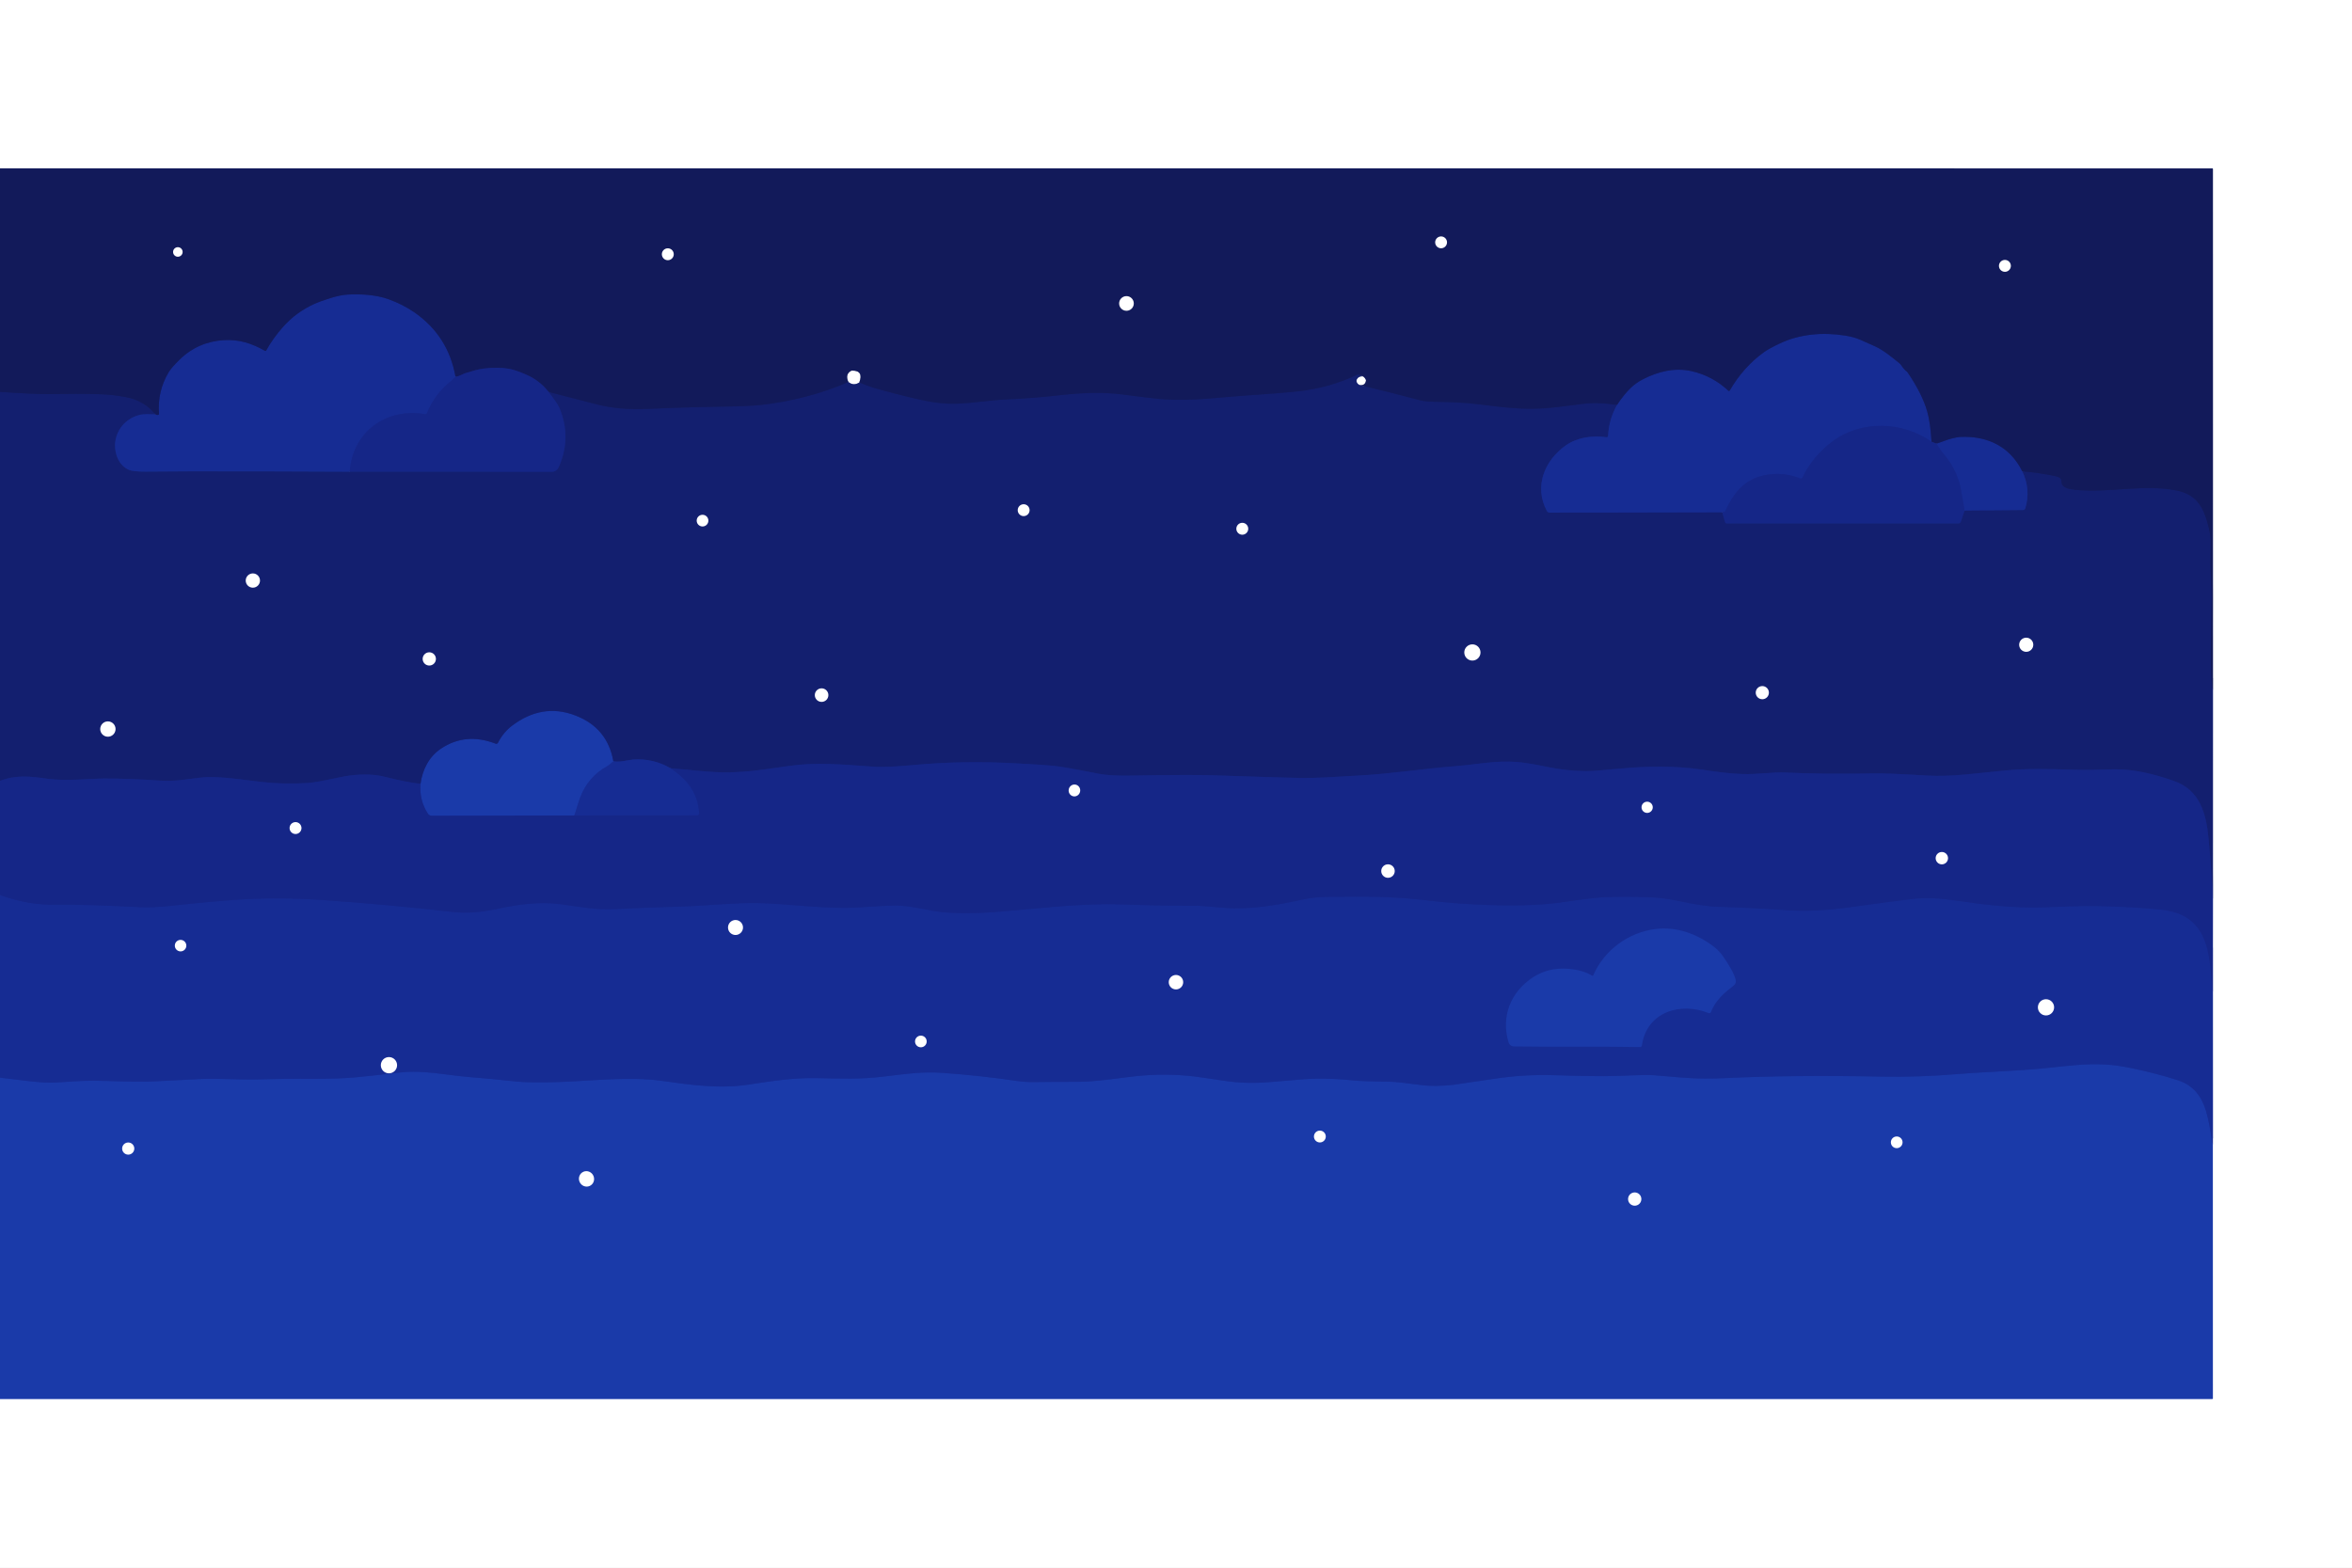
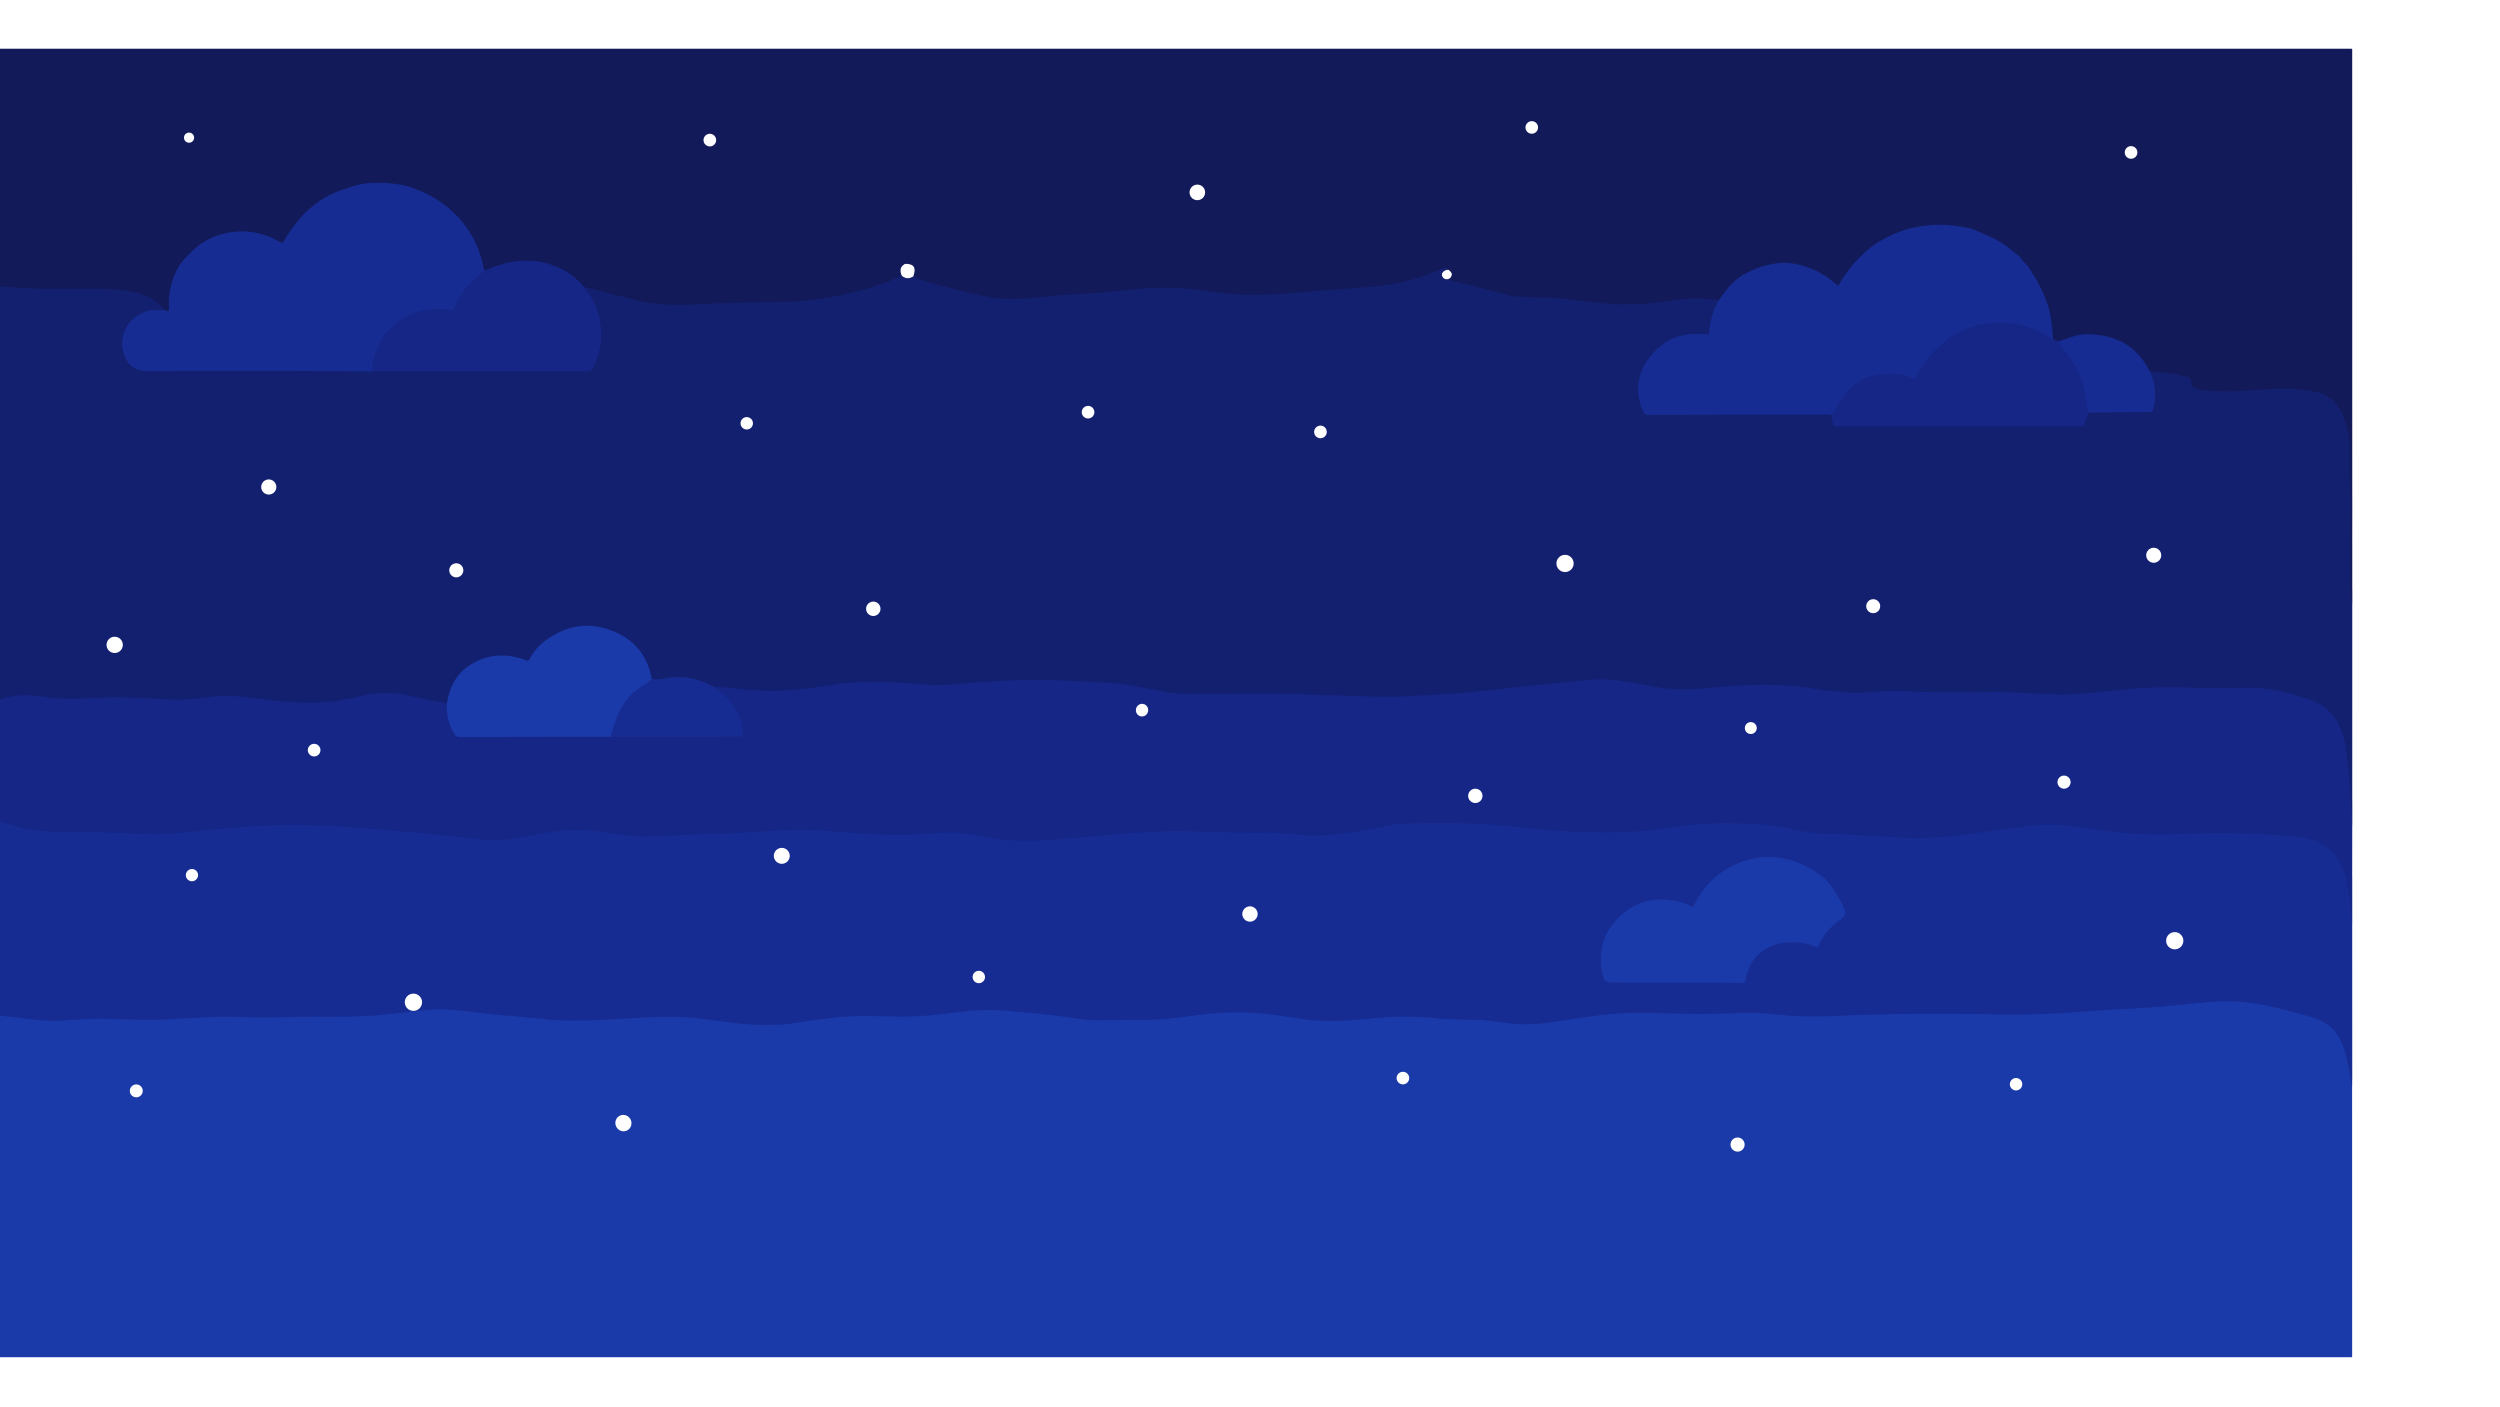
- <svg xmlns="http://www.w3.org/2000/svg" version="1.1" viewBox="0.00 0.00 1536.00 1024.00" preserveAspectRatio="xMidYMid slice">
+ <svg xmlns="http://www.w3.org/2000/svg" version="1.1" viewBox="0 80 1536 864">
  <g stroke-width="2.00" fill="none" stroke-linecap="butt">
    <path stroke="#8d9dd4" vector-effect="non-scaling-stroke" d="   M 0.00 913.94   L 1444.69 913.95   A 0.53 0.53 0.0 0 0 1445.22 913.42   L 1445.18 742.96" />
    <path stroke="#8b96c9" vector-effect="non-scaling-stroke" d="   M 1445.18 742.96   L 1445.15 618.95" />
    <path stroke="#8a93c3" vector-effect="non-scaling-stroke" d="   M 1445.15 618.95   L 1445.18 586.97" />
    <path stroke="#898fb7" vector-effect="non-scaling-stroke" d="   M 1445.18 586.97   L 1445.19 442.96" />
    <path stroke="#898dad" vector-effect="non-scaling-stroke" d="   M 1445.19 442.96   L 1445.16 110.36   A 0.36 0.36 0.0 0 0 1444.80 110.00   L 0.00 109.99" />
    <path stroke="#131d65" vector-effect="non-scaling-stroke" d="   M 1445.19 442.96   L 1445.16 449.43   A 0.25 0.22 87.5 0 1 1444.96 449.68   L 1444.95 449.68   A 0.22 0.22 0.0 0 1 1444.71 449.48   C 1443.16 433.21 1443.93 418.01 1444.38 390.93   C 1444.50 383.73 1443.39 373.69 1443.55 365.59   Q 1443.56 365.58 1443.68 355.35   Q 1443.74 349.93 1442.63 345.38   C 1439.50 332.57 1435.51 323.07 1421.12 320.33   C 1399.29 316.16 1378.16 322.13 1355.33 319.95   C 1352.19 319.65 1346.04 318.88 1346.25 314.42   C 1346.37 312.02 1343.77 311.31 1341.87 310.92   Q 1331.46 308.79 1320.69 307.89" />
    <path stroke="#142377" vector-effect="non-scaling-stroke" d="   M 1320.69 307.89   C 1312.67 291.75 1298.11 284.57 1280.07 285.40   Q 1278.48 285.47 1274.85 286.36   C 1271.42 287.19 1268.16 288.67 1264.72 289.80" />
    <path stroke="#142071" vector-effect="non-scaling-stroke" d="   M 1264.72 289.80   L 1261.40 288.57" />
    <path stroke="#142377" vector-effect="non-scaling-stroke" d="   M 1261.40 288.57   Q 1260.70 276.08 1258.57 268.69   Q 1255.22 257.06 1245.71 243.15   A 1.98 1.98 0.0 0 0 1245.16 242.60   Q 1243.66 241.58 1241.45 238.37   A 5.40 4.95 4.6 0 0 1240.41 237.25   C 1235.11 233.00 1230.12 228.72 1224.03 226.00   Q 1215.77 222.31 1214.69 221.84   Q 1210.72 220.10 1204.88 219.18   C 1190.32 216.88 1175.18 218.18 1162.11 224.44   Q 1155.04 227.82 1152.01 230.01   Q 1138.47 239.79 1129.64 255.06   A 0.59 0.59 0.0 0 1 1128.72 255.20   Q 1118.43 245.58 1104.83 242.46   C 1093.62 239.89 1082.54 242.73 1072.66 247.89   Q 1068.14 250.25 1064.80 253.53   Q 1060.24 258.01 1056.03 264.49" />
    <path stroke="#131d65" vector-effect="non-scaling-stroke" d="   M 1056.03 264.49   Q 1043.07 262.56 1033.60 263.81   Q 1015.36 266.23 1009.04 266.67   C 993.83 267.72 982.66 266.14 965.86 264.10   Q 953.90 262.64 939.43 262.49   Q 931.02 262.41 927.73 261.52   Q 907.81 256.19 887.74 251.45" />
    <path stroke="#898dad" vector-effect="non-scaling-stroke" d="   M 887.74 251.45   Q 891.35 252.12 892.03 248.85   A 1.56 1.53 38.9 0 0 891.92 247.90   Q 891.39 246.73 890.24 245.88" />
    <path stroke="#131d65" vector-effect="non-scaling-stroke" d="   M 890.24 245.88   L 887.47 244.65   A 1.13 1.09 -44.6 0 0 886.54 244.66   Q 868.01 253.45 847.48 255.65   C 832.73 257.23 815.57 258.03 798.99 259.53   C 784.31 260.86 771.13 261.82 757.72 260.64   Q 751.48 260.09 733.83 257.77   C 720.16 255.97 707.02 256.44 689.92 258.39   Q 674.94 260.10 656.96 260.92   C 646.91 261.37 634.07 263.40 624.98 263.68   Q 613.98 264.03 601.77 261.27   Q 585.05 257.50 570.23 253.21   Q 568.19 252.62 561.17 249.83" />
    <path stroke="#898dad" vector-effect="non-scaling-stroke" d="   M 561.17 249.83   Q 564.14 242.05 556.54 242.07   A 1.81 1.79 -60.3 0 0 555.61 242.33   Q 551.85 244.62 554.02 249.47" />
    <path stroke="#131d65" vector-effect="non-scaling-stroke" d="   M 554.02 249.47   C 536.86 257.23 515.40 262.52 496.73 264.53   Q 489.00 265.36 472.08 265.61   Q 447.33 265.99 423.24 267.09   Q 404.26 267.96 389.34 264.02   Q 373.83 259.93 358.25 256.00" />
    <path stroke="#142071" vector-effect="non-scaling-stroke" d="   M 358.25 256.00   Q 352.54 248.67 343.92 244.84   Q 336.76 241.67 332.40 240.90   Q 325.20 239.62 315.96 240.74   C 311.77 241.24 308.29 242.49 303.47 243.90   Q 302.88 244.07 300.55 245.22   Q 298.94 246.01 297.47 246.08" />
    <path stroke="#142377" vector-effect="non-scaling-stroke" d="   M 297.47 246.08   Q 292.73 219.34 270.55 203.98   Q 263.12 198.84 253.77 195.46   C 245.39 192.44 235.44 191.97 227.08 192.41   Q 222.44 192.65 215.95 194.66   Q 209.18 196.76 205.31 198.50   Q 193.49 203.84 184.98 213.37   Q 178.31 220.85 173.86 228.89   A 0.62 0.62 0.0 0 1 173.02 229.13   C 164.51 224.32 156.24 221.58 146.27 222.16   C 135.16 222.82 125.31 227.05 117.35 234.85   Q 111.92 240.16 110.15 243.13   Q 102.71 255.61 103.83 270.29   A 0.64 0.64 0.0 0 1 103.51 270.89   Q 102.76 271.30 101.50 270.68" />
    <path stroke="#131d65" vector-effect="non-scaling-stroke" d="   M 101.50 270.68   Q 94.10 261.59 82.12 259.37   Q 73.21 257.71 65.21 257.50   Q 50.89 257.11 32.16 257.43   Q 23.27 257.57 0.00 255.98" />
    <path stroke="#16298d" vector-effect="non-scaling-stroke" d="   M 297.47 246.08   C 296.47 247.02 295.53 248.13 294.48 248.96   Q 283.92 257.25 278.85 269.82   A 1.18 1.17 -73.8 0 1 277.57 270.53   C 252.11 266.19 230.23 282.12 228.38 308.10" />
    <path stroke="#152681" vector-effect="non-scaling-stroke" d="   M 228.38 308.10   Q 176.92 307.84 125.25 307.86   Q 125.19 307.86 94.87 308.05   Q 86.74 308.10 83.94 306.79   Q 78.34 304.17 76.17 297.51   C 72.36 285.82 79.37 274.13 90.90 271.09   C 94.08 270.25 98.02 270.61 101.50 270.68" />
    <path stroke="#16298d" vector-effect="non-scaling-stroke" d="   M 1261.40 288.57   C 1242.78 275.28 1215.75 274.24 1196.93 288.16   Q 1183.87 297.82 1177.06 312.05   A 1.08 1.07 24.1 0 1 1175.67 312.58   Q 1166.76 308.86 1156.90 309.75   C 1141.10 311.17 1132.94 320.20 1126.65 333.94   A 0.88 0.87 -80.5 0 1 1125.94 334.45   L 1124.71 334.60" />
    <path stroke="#152681" vector-effect="non-scaling-stroke" d="   M 1124.71 334.60   L 1012.05 334.84   A 2.10 2.08 75.6 0 1 1010.19 333.73   C 1001.62 317.77 1008.73 300.65 1022.63 290.89   C 1030.12 285.64 1040.05 284.31 1049.20 285.60   A 0.86 0.86 0.0 0 0 1050.18 284.78   Q 1050.66 274.06 1056.03 264.49" />
    <path stroke="#14237b" vector-effect="non-scaling-stroke" d="   M 358.25 256.00   Q 364.12 263.67 365.16 266.11   Q 373.46 285.44 365.05 304.74   Q 363.92 307.33 361.75 308.01   A 2.61 2.57 35.9 0 1 360.97 308.13   L 228.38 308.10" />
    <path stroke="#898fb7" vector-effect="non-scaling-stroke" d="   M 561.17 249.83   Q 557.38 252.28 554.02 249.47" />
    <path stroke="#898fb7" vector-effect="non-scaling-stroke" d="   M 890.24 245.88   C 886.33 245.30 884.08 249.42 887.74 251.45" />
    <path stroke="#14237b" vector-effect="non-scaling-stroke" d="   M 1124.71 334.60   L 1126.59 341.08   A 1.16 1.15 -8.0 0 0 1127.70 341.91   L 1278.91 341.91   A 1.75 1.74 -80.7 0 0 1280.56 340.72   L 1283.00 333.43" />
    <path stroke="#152681" vector-effect="non-scaling-stroke" d="   M 1283.00 333.43   L 1321.18 333.12   A 1.58 1.56 -82.0 0 0 1322.67 331.99   Q 1326.29 319.65 1320.69 307.89" />
    <path stroke="#14237b" vector-effect="non-scaling-stroke" d="   M 1445.18 586.97   Q 1444.15 567.26 1442.31 547.64   C 1440.77 531.20 1436.61 515.93 1419.44 510.01   C 1406.91 505.69 1393.45 502.16 1379.71 502.54   C 1371.05 502.78 1363.21 503.09 1354.99 502.82   C 1336.13 502.20 1323.27 501.97 1309.38 503.28   C 1290.43 505.07 1274.39 507.55 1258.58 506.59   Q 1232.47 505.02 1223.84 505.19   Q 1191.22 505.82 1165.22 504.59   C 1158.61 504.27 1146.88 505.88 1138.44 505.62   C 1129.06 505.33 1121.05 504.15 1111.22 502.68   C 1093.87 500.08 1074.73 500.44 1058.40 502.02   Q 1040.99 503.70 1035.87 503.67   Q 1023.11 503.61 1010.33 500.92   Q 998.31 498.39 991.01 497.75   C 977.01 496.54 963.60 499.45 949.93 500.50   C 930.08 502.02 909.08 505.37 888.52 506.50   C 868.84 507.58 861.08 508.29 849.14 508.16   Q 841.46 508.07 792.07 506.42   Q 778.01 505.95 738.33 506.61   C 731.23 506.73 723.40 506.57 717.40 505.38   Q 706.34 503.18 695.44 501.27   C 686.07 499.62 673.56 499.21 665.19 498.71   Q 629.88 496.59 596.20 499.73   C 586.32 500.65 577.28 501.28 569.88 500.75   C 548.93 499.27 533.13 497.74 514.95 500.36   C 498.07 502.80 489.56 504.15 476.29 504.50   C 465.59 504.79 450.58 502.78 437.90 501.84" />
    <path stroke="#152681" vector-effect="non-scaling-stroke" d="   M 437.90 501.84   Q 426.48 495.12 413.18 496.17   C 409.94 496.42 404.85 498.06 400.55 497.24" />
    <path stroke="#172d8c" vector-effect="non-scaling-stroke" d="   M 400.55 497.24   Q 396.70 475.44 375.88 467.39   C 360.91 461.60 347.18 464.45 334.59 473.88   Q 328.81 478.20 325.16 485.23   A 1.16 1.16 0.0 0 1 323.71 485.78   Q 304.34 478.27 288.27 488.82   C 280.27 494.06 275.90 502.62 274.62 512.00" />
    <path stroke="#14237b" vector-effect="non-scaling-stroke" d="   M 274.62 512.00   Q 265.54 511.00 251.38 507.41   Q 241.64 504.95 228.80 506.53   C 221.21 507.47 209.33 510.88 200.70 511.45   Q 185.64 512.43 171.16 510.78   C 157.23 509.20 146.96 507.39 135.18 507.61   Q 132.13 507.66 120.91 509.19   Q 112.15 510.38 105.03 509.90   Q 83.55 508.46 67.93 508.52   C 59.63 508.55 43.04 510.36 31.24 508.70   C 19.60 507.05 10.58 506.00 0.00 510.05" />
    <path stroke="#16298d" vector-effect="non-scaling-stroke" d="   M 1264.72 289.80   Q 1266.61 293.33 1269.84 297.15   Q 1278.58 307.49 1280.87 321.20   Q 1281.90 327.30 1283.00 333.43" />
    <path stroke="#18339e" vector-effect="non-scaling-stroke" d="   M 400.55 497.24   Q 397.66 499.84 396.78 500.32   Q 383.87 507.38 378.75 521.26   Q 377.84 523.74 375.10 532.67" />
    <path stroke="#183098" vector-effect="non-scaling-stroke" d="   M 375.10 532.67   L 281.95 532.85   A 3.00 2.98 73.1 0 1 279.46 531.51   Q 273.78 522.83 274.62 512.00" />
    <path stroke="#16298d" vector-effect="non-scaling-stroke" d="   M 1445.15 618.95   L 1445.03 646.64   A 0.17 0.17 0.0 0 1 1444.87 646.81   L 1444.86 646.81   A 0.17 0.17 0.0 0 1 1444.69 646.65   Q 1444.33 637.41 1442.98 627.65   C 1440.22 607.68 1431.64 596.27 1411.15 594.13   Q 1393.91 592.34 1370.25 591.84   C 1357.60 591.57 1345.20 592.37 1333.16 592.69   C 1314.84 593.18 1296.82 591.12 1277.48 588.27   C 1266.55 586.65 1257.80 586.13 1248.23 587.27   Q 1237.74 588.52 1206.75 592.77   Q 1185.04 595.74 1167.13 594.53   Q 1142.19 592.85 1121.52 592.28   C 1116.94 592.15 1111.92 591.37 1108.52 590.89   C 1103.16 590.12 1089.53 586.64 1079.95 586.22   Q 1064.64 585.55 1049.56 585.98   C 1038.25 586.31 1023.23 589.11 1014.99 590.02   Q 1002.14 591.44 986.66 591.41   Q 958.90 591.36 930.67 587.99   C 909.26 585.43 891.73 585.61 868.86 585.81   Q 858.70 585.91 852.80 587.17   C 835.90 590.81 822.30 593.38 806.17 593.29   C 798.75 593.25 786.72 591.52 779.35 591.61   C 760.62 591.82 746.41 591.04 728.60 590.67   C 702.92 590.13 670.50 594.18 649.83 595.75   Q 630.40 597.22 614.85 595.75   C 607.13 595.02 594.30 591.30 584.19 591.47   Q 577.18 591.59 561.84 592.64   C 539.69 594.16 512.67 590.07 494.16 589.86   C 477.86 589.68 461.53 591.67 445.13 592.13   Q 419.56 592.84 401.98 593.81   C 389.49 594.49 379.81 592.48 365.61 590.57   C 352.36 588.80 337.68 590.83 324.37 593.75   C 314.50 595.92 304.51 596.69 295.93 595.71   Q 254.32 590.94 210.68 587.91   Q 181.87 585.90 155.47 587.66   Q 138.43 588.79 111.88 591.65   Q 100.08 592.92 91.71 592.55   C 65.98 591.41 55.12 590.81 35.87 590.98   C 23.01 591.09 12.27 588.90 0.00 584.69" />
    <path stroke="#16298d" vector-effect="non-scaling-stroke" d="   M 375.10 532.67   L 455.35 532.62   A 1.27 1.27 0.0 0 0 456.62 531.27   C 455.76 517.80 448.77 509.00 437.90 501.84" />
    <path stroke="#18339e" vector-effect="non-scaling-stroke" d="   M 1445.18 742.96   Q 1444.79 744.72 1445.00 746.53   A 0.15 0.15 0.0 0 1 1444.87 746.70   L 1444.86 746.70   A 0.16 0.16 0.0 0 1 1444.69 746.56   Q 1443.71 738.37 1441.73 729.72   C 1439.14 718.36 1433.92 709.37 1422.33 705.63   Q 1408.16 701.05 1391.75 697.67   Q 1382.57 695.77 1375.40 695.36   C 1362.17 694.60 1352.44 695.99 1336.00 697.69   C 1316.90 699.67 1298.19 699.98 1278.97 701.55   Q 1252.47 703.73 1229.36 703.25   Q 1171.05 702.07 1125.31 704.28   Q 1120.86 704.49 1113.38 704.50   C 1101.88 704.51 1089.63 703.01 1079.98 702.33   C 1072.60 701.82 1059.76 702.94 1047.51 702.94   C 1036.06 702.94 1024.21 702.59 1015.61 702.33   C 1001.20 701.91 989.32 702.68 976.79 704.52   Q 949.64 708.52 949.37 708.55   Q 937.19 709.98 928.10 708.75   Q 912.52 706.65 908.16 706.59   Q 889.72 706.32 884.74 705.81   Q 865.13 703.77 849.66 705.10   Q 847.45 705.29 828.99 706.83   C 818.65 707.69 809.14 707.42 799.64 705.98   Q 783.45 703.54 779.57 703.09   Q 760.67 700.91 741.25 703.01   C 731.23 704.10 715.80 706.67 702.93 706.65   Q 688.17 706.63 674.87 706.82   C 671.40 706.87 667.22 706.53 663.94 706.05   Q 639.66 702.48 615.34 700.79   C 602.39 699.89 592.63 701.38 576.99 703.22   C 560.89 705.12 550.38 704.53 533.31 704.23   C 518.22 703.96 505.27 705.94 488.94 708.44   C 470.00 711.35 451.65 708.76 432.35 706.03   C 410.50 702.95 385.45 706.16 363.99 706.81   Q 345.81 707.35 337.36 706.45   Q 319.90 704.60 306.79 703.56   C 291.94 702.38 276.41 698.80 261.52 700.53   Q 240.42 702.98 232.17 703.72   C 214.52 705.32 196.77 704.28 179.28 704.84   Q 164.90 705.30 155.40 705.01   Q 137.60 704.45 131.52 704.78   Q 108.29 706.03 100.82 706.34   C 87.33 706.91 71.21 705.99 61.28 705.90   C 52.70 705.82 41.86 706.88 35.46 707.14   Q 29.50 707.37 20.05 706.32   Q 10.02 705.21 0.00 703.94" />
  </g>
  <g fill="#1a3aa9">
    <path d="   M 400.55 497.24   Q 397.66 499.84 396.78 500.32   Q 383.87 507.38 378.75 521.26   Q 377.84 523.74 375.10 532.67   L 281.95 532.85   A 3.00 2.98 73.1 0 1 279.46 531.51   Q 273.78 522.83 274.62 512.00   C 275.90 502.62 280.27 494.06 288.27 488.82   Q 304.34 478.27 323.71 485.78   A 1.16 1.16 0.0 0 0 325.16 485.23   Q 328.81 478.20 334.59 473.88   C 347.18 464.45 360.91 461.60 375.88 467.39   Q 396.70 475.44 400.55 497.24   Z" />
    <path d="   M 1445.18 742.96   L 1445.22 913.42   A 0.53 0.53 0.0 0 1 1444.69 913.95   L 0.00 913.94   L 0.00 703.94   Q 10.02 705.21 20.05 706.32   Q 29.50 707.37 35.46 707.14   C 41.86 706.88 52.70 705.82 61.28 705.90   C 71.21 705.99 87.33 706.91 100.82 706.34   Q 108.29 706.03 131.52 704.78   Q 137.60 704.45 155.40 705.01   Q 164.90 705.30 179.28 704.84   C 196.77 704.28 214.52 705.32 232.17 703.72   Q 240.42 702.98 261.52 700.53   C 276.41 698.80 291.94 702.38 306.79 703.56   Q 319.90 704.60 337.36 706.45   Q 345.81 707.35 363.99 706.81   C 385.45 706.16 410.50 702.95 432.35 706.03   C 451.65 708.76 470.00 711.35 488.94 708.44   C 505.27 705.94 518.22 703.96 533.31 704.23   C 550.38 704.53 560.89 705.12 576.99 703.22   C 592.63 701.38 602.39 699.89 615.34 700.79   Q 639.66 702.48 663.94 706.05   C 667.22 706.53 671.40 706.87 674.87 706.82   Q 688.17 706.63 702.93 706.65   C 715.80 706.67 731.23 704.10 741.25 703.01   Q 760.67 700.91 779.57 703.09   Q 783.45 703.54 799.64 705.98   C 809.14 707.42 818.65 707.69 828.99 706.83   Q 847.45 705.29 849.66 705.10   Q 865.13 703.77 884.74 705.81   Q 889.72 706.32 908.16 706.59   Q 912.52 706.65 928.10 708.75   Q 937.19 709.98 949.37 708.55   Q 949.64 708.52 976.79 704.52   C 989.32 702.68 1001.20 701.91 1015.61 702.33   C 1024.21 702.59 1036.06 702.94 1047.51 702.94   C 1059.76 702.94 1072.60 701.82 1079.98 702.33   C 1089.63 703.01 1101.88 704.51 1113.38 704.50   Q 1120.86 704.49 1125.31 704.28   Q 1171.05 702.07 1229.36 703.25   Q 1252.47 703.73 1278.97 701.55   C 1298.19 699.98 1316.90 699.67 1336.00 697.69   C 1352.44 695.99 1362.17 694.60 1375.40 695.36   Q 1382.57 695.77 1391.75 697.67   Q 1408.16 701.05 1422.33 705.63   C 1433.92 709.37 1439.14 718.36 1441.73 729.72   Q 1443.71 738.37 1444.69 746.56   A 0.16 0.16 0.0 0 0 1444.86 746.70   L 1444.87 746.70   A 0.15 0.15 0.0 0 0 1445.00 746.53   Q 1444.79 744.72 1445.18 742.96   Z" />
  </g>
  <g fill="#ffffff">
    <path d="   M 1536.00 0.00   L 1536.00 1024.00   L 0.00 1024.00   L 0.00 913.94   L 1444.69 913.95   A 0.53 0.53 0.0 0 0 1445.22 913.42   L 1445.18 742.96   L 1445.15 618.95   L 1445.18 586.97   L 1445.19 442.96   L 1445.16 110.36   A 0.36 0.36 0.0 0 0 1444.80 110.00   L 0.00 109.99   L 0.00 0.00   L 1536.00 0.00   Z" />
    <path d="   M 561.17 249.83   Q 557.38 252.28 554.02 249.47   Q 551.85 244.62 555.61 242.33   A 1.81 1.79 -60.3 0 1 556.54 242.07   Q 564.14 242.05 561.17 249.83   Z" />
    <path d="   M 890.24 245.88   Q 891.39 246.73 891.92 247.90   A 1.56 1.53 38.9 0 1 892.03 248.85   Q 891.35 252.12 887.74 251.45   C 884.08 249.42 886.33 245.30 890.24 245.88   Z" />
  </g>
  <path fill="#131f6f" d="   M 890.24 245.88   C 886.33 245.30 884.08 249.42 887.74 251.45   Q 907.81 256.19 927.73 261.52   Q 931.02 262.41 939.43 262.49   Q 953.90 262.64 965.86 264.10   C 982.66 266.14 993.83 267.72 1009.04 266.67   Q 1015.36 266.23 1033.60 263.81   Q 1043.07 262.56 1056.03 264.49   Q 1050.66 274.06 1050.18 284.78   A 0.86 0.86 0.0 0 1 1049.20 285.60   C 1040.05 284.31 1030.12 285.64 1022.63 290.89   C 1008.73 300.65 1001.62 317.77 1010.19 333.73   A 2.10 2.08 75.6 0 0 1012.05 334.84   L 1124.71 334.60   L 1126.59 341.08   A 1.16 1.15 -8.0 0 0 1127.70 341.91   L 1278.91 341.91   A 1.75 1.74 -80.7 0 0 1280.56 340.72   L 1283.00 333.43   L 1321.18 333.12   A 1.58 1.56 -82.0 0 0 1322.67 331.99   Q 1326.29 319.65 1320.69 307.89   Q 1331.46 308.79 1341.87 310.92   C 1343.77 311.31 1346.37 312.02 1346.25 314.42   C 1346.04 318.88 1352.19 319.65 1355.33 319.95   C 1378.16 322.13 1399.29 316.16 1421.12 320.33   C 1435.51 323.07 1439.50 332.57 1442.63 345.38   Q 1443.74 349.93 1443.68 355.35   Q 1443.56 365.58 1443.55 365.59   C 1443.39 373.69 1444.50 383.73 1444.38 390.93   C 1443.93 418.01 1443.16 433.21 1444.71 449.48   A 0.22 0.22 0.0 0 0 1444.95 449.68   L 1444.96 449.68   A 0.25 0.22 87.5 0 0 1445.16 449.43   L 1445.19 442.96   L 1445.18 586.97   Q 1444.15 567.26 1442.31 547.64   C 1440.77 531.20 1436.61 515.93 1419.44 510.01   C 1406.91 505.69 1393.45 502.16 1379.71 502.54   C 1371.05 502.78 1363.21 503.09 1354.99 502.82   C 1336.13 502.20 1323.27 501.97 1309.38 503.28   C 1290.43 505.07 1274.39 507.55 1258.58 506.59   Q 1232.47 505.02 1223.84 505.19   Q 1191.22 505.82 1165.22 504.59   C 1158.61 504.27 1146.88 505.88 1138.44 505.62   C 1129.06 505.33 1121.05 504.15 1111.22 502.68   C 1093.87 500.08 1074.73 500.44 1058.40 502.02   Q 1040.99 503.70 1035.87 503.67   Q 1023.11 503.61 1010.33 500.92   Q 998.31 498.39 991.01 497.75   C 977.01 496.54 963.60 499.45 949.93 500.50   C 930.08 502.02 909.08 505.37 888.52 506.50   C 868.84 507.58 861.08 508.29 849.14 508.16   Q 841.46 508.07 792.07 506.42   Q 778.01 505.95 738.33 506.61   C 731.23 506.73 723.40 506.57 717.40 505.38   Q 706.34 503.18 695.44 501.27   C 686.07 499.62 673.56 499.21 665.19 498.71   Q 629.88 496.59 596.20 499.73   C 586.32 500.65 577.28 501.28 569.88 500.75   C 548.93 499.27 533.13 497.74 514.95 500.36   C 498.07 502.80 489.56 504.15 476.29 504.50   C 465.59 504.79 450.58 502.78 437.90 501.84   Q 426.48 495.12 413.18 496.17   C 409.94 496.42 404.85 498.06 400.55 497.24   Q 396.70 475.44 375.88 467.39   C 360.91 461.60 347.18 464.45 334.59 473.88   Q 328.81 478.20 325.16 485.23   A 1.16 1.16 0.0 0 1 323.71 485.78   Q 304.34 478.27 288.27 488.82   C 280.27 494.06 275.90 502.62 274.62 512.00   Q 265.54 511.00 251.38 507.41   Q 241.64 504.95 228.80 506.53   C 221.21 507.47 209.33 510.88 200.70 511.45   Q 185.64 512.43 171.16 510.78   C 157.23 509.20 146.96 507.39 135.18 507.61   Q 132.13 507.66 120.91 509.19   Q 112.15 510.38 105.03 509.90   Q 83.55 508.46 67.93 508.52   C 59.63 508.55 43.04 510.36 31.24 508.70   C 19.60 507.05 10.58 506.00 0.00 510.05   L 0.00 255.98   Q 23.27 257.57 32.16 257.43   Q 50.89 257.11 65.21 257.50   Q 73.21 257.71 82.12 259.37   Q 94.10 261.59 101.50 270.68   C 98.02 270.61 94.08 270.25 90.90 271.09   C 79.37 274.13 72.36 285.82 76.17 297.51   Q 78.34 304.17 83.94 306.79   Q 86.74 308.10 94.87 308.05   Q 125.19 307.86 125.25 307.86   Q 176.92 307.84 228.38 308.10   L 360.97 308.13   A 2.61 2.57 35.9 0 0 361.75 308.01   Q 363.92 307.33 365.05 304.74   Q 373.46 285.44 365.16 266.11   Q 364.12 263.67 358.25 256.00   Q 373.83 259.93 389.34 264.02   Q 404.26 267.96 423.24 267.09   Q 447.33 265.99 472.08 265.61   Q 489.00 265.36 496.73 264.53   C 515.40 262.52 536.86 257.23 554.02 249.47   Q 557.38 252.28 561.17 249.83   Q 568.19 252.62 570.23 253.21   Q 585.05 257.50 601.77 261.27   Q 613.98 264.03 624.98 263.68   C 634.07 263.40 646.91 261.37 656.96 260.92   Q 674.94 260.10 689.92 258.39   C 707.02 256.44 720.16 255.97 733.83 257.77   Q 751.48 260.09 757.72 260.64   C 771.13 261.82 784.31 260.86 798.99 259.53   C 815.57 258.03 832.73 257.23 847.48 255.65   Q 868.01 253.45 886.54 244.66   A 1.13 1.09 -44.6 0 1 887.47 244.65   L 890.24 245.88   Z" />
  <g fill="#162c93">
    <path d="   M 297.47 246.08   C 296.47 247.02 295.53 248.13 294.48 248.96   Q 283.92 257.25 278.85 269.82   A 1.18 1.17 -73.8 0 1 277.57 270.53   C 252.11 266.19 230.23 282.12 228.38 308.10   Q 176.92 307.84 125.25 307.86   Q 125.19 307.86 94.87 308.05   Q 86.74 308.10 83.94 306.79   Q 78.34 304.17 76.17 297.51   C 72.36 285.82 79.37 274.13 90.90 271.09   C 94.08 270.25 98.02 270.61 101.50 270.68   Q 102.76 271.30 103.51 270.89   A 0.64 0.64 0.0 0 0 103.83 270.29   Q 102.71 255.61 110.15 243.13   Q 111.92 240.16 117.35 234.85   C 125.31 227.05 135.16 222.82 146.27 222.16   C 156.24 221.58 164.51 224.32 173.02 229.13   A 0.62 0.62 0.0 0 0 173.86 228.89   Q 178.31 220.85 184.98 213.37   Q 193.49 203.84 205.31 198.50   Q 209.18 196.76 215.95 194.66   Q 222.44 192.65 227.08 192.41   C 235.44 191.97 245.39 192.44 253.77 195.46   Q 263.12 198.84 270.55 203.98   Q 292.73 219.34 297.47 246.08   Z" />
    <path d="   M 1261.40 288.57   C 1242.78 275.28 1215.75 274.24 1196.93 288.16   Q 1183.87 297.82 1177.06 312.05   A 1.08 1.07 24.1 0 1 1175.67 312.58   Q 1166.76 308.86 1156.90 309.75   C 1141.10 311.17 1132.94 320.20 1126.65 333.94   A 0.88 0.87 -80.5 0 1 1125.94 334.45   L 1124.71 334.60   L 1012.05 334.84   A 2.10 2.08 75.6 0 1 1010.19 333.73   C 1001.62 317.77 1008.73 300.65 1022.63 290.89   C 1030.12 285.64 1040.05 284.31 1049.20 285.60   A 0.86 0.86 0.0 0 0 1050.18 284.78   Q 1050.66 274.06 1056.03 264.49   Q 1060.24 258.01 1064.80 253.53   Q 1068.14 250.25 1072.66 247.89   C 1082.54 242.73 1093.62 239.89 1104.83 242.46   Q 1118.43 245.58 1128.72 255.20   A 0.59 0.59 0.0 0 0 1129.64 255.06   Q 1138.47 239.79 1152.01 230.01   Q 1155.04 227.82 1162.11 224.44   C 1175.18 218.18 1190.32 216.88 1204.88 219.18   Q 1210.72 220.10 1214.69 221.84   Q 1215.77 222.31 1224.03 226.00   C 1230.12 228.72 1235.11 233.00 1240.41 237.25   A 5.40 4.95 4.6 0 1 1241.45 238.37   Q 1243.66 241.58 1245.16 242.60   A 1.98 1.98 0.0 0 1 1245.71 243.15   Q 1255.22 257.06 1258.57 268.69   Q 1260.70 276.08 1261.40 288.57   Z" />
    <path d="   M 1320.69 307.89   Q 1326.29 319.65 1322.67 331.99   A 1.58 1.56 -82.0 0 1 1321.18 333.12   L 1283.00 333.43   Q 1281.90 327.30 1280.87 321.20   Q 1278.58 307.49 1269.84 297.15   Q 1266.61 293.33 1264.72 289.80   C 1268.16 288.67 1271.42 287.19 1274.85 286.36   Q 1278.48 285.47 1280.07 285.40   C 1298.11 284.57 1312.67 291.75 1320.69 307.89   Z" />
    <path d="   M 437.90 501.84   C 448.77 509.00 455.76 517.80 456.62 531.27   A 1.27 1.27 0.0 0 1 455.35 532.62   L 375.10 532.67   Q 377.84 523.74 378.75 521.26   Q 383.87 507.38 396.78 500.32   Q 397.66 499.84 400.55 497.24   C 404.85 498.06 409.94 496.42 413.18 496.17   Q 426.48 495.12 437.90 501.84   Z" />
    <path d="   M 1445.15 618.95   L 1445.18 742.96   Q 1444.79 744.72 1445.00 746.53   A 0.15 0.15 0.0 0 1 1444.87 746.70   L 1444.86 746.70   A 0.16 0.16 0.0 0 1 1444.69 746.56   Q 1443.71 738.37 1441.73 729.72   C 1439.14 718.36 1433.92 709.37 1422.33 705.63   Q 1408.16 701.05 1391.75 697.67   Q 1382.57 695.77 1375.40 695.36   C 1362.17 694.60 1352.44 695.99 1336.00 697.69   C 1316.90 699.67 1298.19 699.98 1278.97 701.55   Q 1252.47 703.73 1229.36 703.25   Q 1171.05 702.07 1125.31 704.28   Q 1120.86 704.49 1113.38 704.50   C 1101.88 704.51 1089.63 703.01 1079.98 702.33   C 1072.60 701.82 1059.76 702.94 1047.51 702.94   C 1036.06 702.94 1024.21 702.59 1015.61 702.33   C 1001.20 701.91 989.32 702.68 976.79 704.52   Q 949.64 708.52 949.37 708.55   Q 937.19 709.98 928.10 708.75   Q 912.52 706.65 908.16 706.59   Q 889.72 706.32 884.74 705.81   Q 865.13 703.77 849.66 705.10   Q 847.45 705.29 828.99 706.83   C 818.65 707.69 809.14 707.42 799.64 705.98   Q 783.45 703.54 779.57 703.09   Q 760.67 700.91 741.25 703.01   C 731.23 704.10 715.80 706.67 702.93 706.65   Q 688.17 706.63 674.87 706.82   C 671.40 706.87 667.22 706.53 663.94 706.05   Q 639.66 702.48 615.34 700.79   C 602.39 699.89 592.63 701.38 576.99 703.22   C 560.89 705.12 550.38 704.53 533.31 704.23   C 518.22 703.96 505.27 705.94 488.94 708.44   C 470.00 711.35 451.65 708.76 432.35 706.03   C 410.50 702.95 385.45 706.16 363.99 706.81   Q 345.81 707.35 337.36 706.45   Q 319.90 704.60 306.79 703.56   C 291.94 702.38 276.41 698.80 261.52 700.53   Q 240.42 702.98 232.17 703.72   C 214.52 705.32 196.77 704.28 179.28 704.84   Q 164.90 705.30 155.40 705.01   Q 137.60 704.45 131.52 704.78   Q 108.29 706.03 100.82 706.34   C 87.33 706.91 71.21 705.99 61.28 705.90   C 52.70 705.82 41.86 706.88 35.46 707.14   Q 29.50 707.37 20.05 706.32   Q 10.02 705.21 0.00 703.94   L 0.00 584.69   C 12.27 588.90 23.01 591.09 35.87 590.98   C 55.12 590.81 65.98 591.41 91.71 592.55   Q 100.08 592.92 111.88 591.65   Q 138.43 588.79 155.47 587.66   Q 181.87 585.90 210.68 587.91   Q 254.32 590.94 295.93 595.71   C 304.51 596.69 314.50 595.92 324.37 593.75   C 337.68 590.83 352.36 588.80 365.61 590.57   C 379.81 592.48 389.49 594.49 401.98 593.81   Q 419.56 592.84 445.13 592.13   C 461.53 591.67 477.86 589.68 494.16 589.86   C 512.67 590.07 539.69 594.16 561.84 592.64   Q 577.18 591.59 584.19 591.47   C 594.30 591.30 607.13 595.02 614.85 595.75   Q 630.40 597.22 649.83 595.75   C 670.50 594.18 702.92 590.13 728.60 590.67   C 746.41 591.04 760.62 591.82 779.35 591.61   C 786.72 591.52 798.75 593.25 806.17 593.29   C 822.30 593.38 835.90 590.81 852.80 587.17   Q 858.70 585.91 868.86 585.81   C 891.73 585.61 909.26 585.43 930.67 587.99   Q 958.90 591.36 986.66 591.41   Q 1002.14 591.44 1014.99 590.02   C 1023.23 589.11 1038.25 586.31 1049.56 585.98   Q 1064.64 585.55 1079.95 586.22   C 1089.53 586.64 1103.16 590.12 1108.52 590.89   C 1111.92 591.37 1116.94 592.15 1121.52 592.28   Q 1142.19 592.85 1167.13 594.53   Q 1185.04 595.74 1206.75 592.77   Q 1237.74 588.52 1248.23 587.27   C 1257.80 586.13 1266.55 586.65 1277.48 588.27   C 1296.82 591.12 1314.84 593.18 1333.16 592.69   C 1345.20 592.37 1357.60 591.57 1370.25 591.84   Q 1393.91 592.34 1411.15 594.13   C 1431.64 596.27 1440.22 607.68 1442.98 627.65   Q 1444.33 637.41 1444.69 646.65   A 0.17 0.17 0.0 0 0 1444.86 646.81   L 1444.87 646.81   A 0.17 0.17 0.0 0 0 1445.03 646.64   L 1445.15 618.95   Z" />
  </g>
  <path fill="#121a5a" d="   M 1445.19 442.96   L 1445.16 449.43   A 0.25 0.22 87.5 0 1 1444.96 449.68   L 1444.95 449.68   A 0.22 0.22 0.0 0 1 1444.71 449.48   C 1443.16 433.21 1443.93 418.01 1444.38 390.93   C 1444.50 383.73 1443.39 373.69 1443.55 365.59   Q 1443.56 365.58 1443.68 355.35   Q 1443.74 349.93 1442.63 345.38   C 1439.50 332.57 1435.51 323.07 1421.12 320.33   C 1399.29 316.16 1378.16 322.13 1355.33 319.95   C 1352.19 319.65 1346.04 318.88 1346.25 314.42   C 1346.37 312.02 1343.77 311.31 1341.87 310.92   Q 1331.46 308.79 1320.69 307.89   C 1312.67 291.75 1298.11 284.57 1280.07 285.40   Q 1278.48 285.47 1274.85 286.36   C 1271.42 287.19 1268.16 288.67 1264.72 289.80   L 1261.40 288.57   Q 1260.70 276.08 1258.57 268.69   Q 1255.22 257.06 1245.71 243.15   A 1.98 1.98 0.0 0 0 1245.16 242.60   Q 1243.66 241.58 1241.45 238.37   A 5.40 4.95 4.6 0 0 1240.41 237.25   C 1235.11 233.00 1230.12 228.72 1224.03 226.00   Q 1215.77 222.31 1214.69 221.84   Q 1210.72 220.10 1204.88 219.18   C 1190.32 216.88 1175.18 218.18 1162.11 224.44   Q 1155.04 227.82 1152.01 230.01   Q 1138.47 239.79 1129.64 255.06   A 0.59 0.59 0.0 0 1 1128.72 255.20   Q 1118.43 245.58 1104.83 242.46   C 1093.62 239.89 1082.54 242.73 1072.66 247.89   Q 1068.14 250.25 1064.80 253.53   Q 1060.24 258.01 1056.03 264.49   Q 1043.07 262.56 1033.60 263.81   Q 1015.36 266.23 1009.04 266.67   C 993.83 267.72 982.66 266.14 965.86 264.10   Q 953.90 262.64 939.43 262.49   Q 931.02 262.41 927.73 261.52   Q 907.81 256.19 887.74 251.45   Q 891.35 252.12 892.03 248.85   A 1.56 1.53 38.9 0 0 891.92 247.90   Q 891.39 246.73 890.24 245.88   L 887.47 244.65   A 1.13 1.09 -44.6 0 0 886.54 244.66   Q 868.01 253.45 847.48 255.65   C 832.73 257.23 815.57 258.03 798.99 259.53   C 784.31 260.86 771.13 261.82 757.72 260.64   Q 751.48 260.09 733.83 257.77   C 720.16 255.97 707.02 256.44 689.92 258.39   Q 674.94 260.10 656.96 260.92   C 646.91 261.37 634.07 263.40 624.98 263.68   Q 613.98 264.03 601.77 261.27   Q 585.05 257.50 570.23 253.21   Q 568.19 252.62 561.17 249.83   Q 564.14 242.05 556.54 242.07   A 1.81 1.79 -60.3 0 0 555.61 242.33   Q 551.85 244.62 554.02 249.47   C 536.86 257.23 515.40 262.52 496.73 264.53   Q 489.00 265.36 472.08 265.61   Q 447.33 265.99 423.24 267.09   Q 404.26 267.96 389.34 264.02   Q 373.83 259.93 358.25 256.00   Q 352.54 248.67 343.92 244.84   Q 336.76 241.67 332.40 240.90   Q 325.20 239.62 315.96 240.74   C 311.77 241.24 308.29 242.49 303.47 243.90   Q 302.88 244.07 300.55 245.22   Q 298.94 246.01 297.47 246.08   Q 292.73 219.34 270.55 203.98   Q 263.12 198.84 253.77 195.46   C 245.39 192.44 235.44 191.97 227.08 192.41   Q 222.44 192.65 215.95 194.66   Q 209.18 196.76 205.31 198.50   Q 193.49 203.84 184.98 213.37   Q 178.31 220.85 173.86 228.89   A 0.62 0.62 0.0 0 1 173.02 229.13   C 164.51 224.32 156.24 221.58 146.27 222.16   C 135.16 222.82 125.31 227.05 117.35 234.85   Q 111.92 240.16 110.15 243.13   Q 102.71 255.61 103.83 270.29   A 0.64 0.64 0.0 0 1 103.51 270.89   Q 102.76 271.30 101.50 270.68   Q 94.10 261.59 82.12 259.37   Q 73.21 257.71 65.21 257.50   Q 50.89 257.11 32.16 257.43   Q 23.27 257.57 0.00 255.98   L 0.00 109.99   L 1444.80 110.00   A 0.36 0.36 0.0 0 1 1445.16 110.36   L 1445.19 442.96   Z" />
  <g fill="#152687">
    <path d="   M 358.25 256.00   Q 364.12 263.67 365.16 266.11   Q 373.46 285.44 365.05 304.74   Q 363.92 307.33 361.75 308.01   A 2.61 2.57 35.9 0 1 360.97 308.13   L 228.38 308.10   C 230.23 282.12 252.11 266.19 277.57 270.53   A 1.18 1.17 -73.8 0 0 278.85 269.82   Q 283.92 257.25 294.48 248.96   C 295.53 248.13 296.47 247.02 297.47 246.08   Q 298.94 246.01 300.55 245.22   Q 302.88 244.07 303.47 243.90   C 308.29 242.49 311.77 241.24 315.96 240.74   Q 325.20 239.62 332.40 240.90   Q 336.76 241.67 343.92 244.84   Q 352.54 248.67 358.25 256.00   Z" />
    <path d="   M 1261.40 288.57   L 1264.72 289.80   Q 1266.61 293.33 1269.84 297.15   Q 1278.58 307.49 1280.87 321.20   Q 1281.90 327.30 1283.00 333.43   L 1280.56 340.72   A 1.75 1.74 -80.7 0 1 1278.91 341.91   L 1127.70 341.91   A 1.16 1.15 -8.0 0 1 1126.59 341.08   L 1124.71 334.60   L 1125.94 334.45   A 0.88 0.87 -80.5 0 0 1126.65 333.94   C 1132.94 320.20 1141.10 311.17 1156.90 309.75   Q 1166.76 308.86 1175.67 312.58   A 1.08 1.07 24.1 0 0 1177.06 312.05   Q 1183.87 297.82 1196.93 288.16   C 1215.75 274.24 1242.78 275.28 1261.40 288.57   Z" />
    <path d="   M 1445.18 586.97   L 1445.15 618.95   L 1445.03 646.64   A 0.17 0.17 0.0 0 1 1444.87 646.81   L 1444.86 646.81   A 0.17 0.17 0.0 0 1 1444.69 646.65   Q 1444.33 637.41 1442.98 627.65   C 1440.22 607.68 1431.64 596.27 1411.15 594.13   Q 1393.91 592.34 1370.25 591.84   C 1357.60 591.57 1345.20 592.37 1333.16 592.69   C 1314.84 593.18 1296.82 591.12 1277.48 588.27   C 1266.55 586.65 1257.80 586.13 1248.23 587.27   Q 1237.74 588.52 1206.75 592.77   Q 1185.04 595.74 1167.13 594.53   Q 1142.19 592.85 1121.52 592.28   C 1116.94 592.15 1111.92 591.37 1108.52 590.89   C 1103.16 590.12 1089.53 586.64 1079.95 586.22   Q 1064.64 585.55 1049.56 585.98   C 1038.25 586.31 1023.23 589.11 1014.99 590.02   Q 1002.14 591.44 986.66 591.41   Q 958.90 591.36 930.67 587.99   C 909.26 585.43 891.73 585.61 868.86 585.81   Q 858.70 585.91 852.80 587.17   C 835.90 590.81 822.30 593.38 806.17 593.29   C 798.75 593.25 786.72 591.52 779.35 591.61   C 760.62 591.82 746.41 591.04 728.60 590.67   C 702.92 590.13 670.50 594.18 649.83 595.75   Q 630.40 597.22 614.85 595.75   C 607.13 595.02 594.30 591.30 584.19 591.47   Q 577.18 591.59 561.84 592.64   C 539.69 594.16 512.67 590.07 494.16 589.86   C 477.86 589.68 461.53 591.67 445.13 592.13   Q 419.56 592.84 401.98 593.81   C 389.49 594.49 379.81 592.48 365.61 590.57   C 352.36 588.80 337.68 590.83 324.37 593.75   C 314.50 595.92 304.51 596.69 295.93 595.71   Q 254.32 590.94 210.68 587.91   Q 181.87 585.90 155.47 587.66   Q 138.43 588.79 111.88 591.65   Q 100.08 592.92 91.71 592.55   C 65.98 591.41 55.12 590.81 35.87 590.98   C 23.01 591.09 12.27 588.90 0.00 584.69   L 0.00 510.05   C 10.58 506.00 19.60 507.05 31.24 508.70   C 43.04 510.36 59.63 508.55 67.93 508.52   Q 83.55 508.46 105.03 509.90   Q 112.15 510.38 120.91 509.19   Q 132.13 507.66 135.18 507.61   C 146.96 507.39 157.23 509.20 171.16 510.78   Q 185.64 512.43 200.70 511.45   C 209.33 510.88 221.21 507.47 228.80 506.53   Q 241.64 504.95 251.38 507.41   Q 265.54 511.00 274.62 512.00   Q 273.78 522.83 279.46 531.51   A 3.00 2.98 73.1 0 0 281.95 532.85   L 375.10 532.67   L 455.35 532.62   A 1.27 1.27 0.0 0 0 456.62 531.27   C 455.76 517.80 448.77 509.00 437.90 501.84   C 450.58 502.78 465.59 504.79 476.29 504.50   C 489.56 504.15 498.07 502.80 514.95 500.36   C 533.13 497.74 548.93 499.27 569.88 500.75   C 577.28 501.28 586.32 500.65 596.20 499.73   Q 629.88 496.59 665.19 498.71   C 673.56 499.21 686.07 499.62 695.44 501.27   Q 706.34 503.18 717.40 505.38   C 723.40 506.57 731.23 506.73 738.33 506.61   Q 778.01 505.95 792.07 506.42   Q 841.46 508.07 849.14 508.16   C 861.08 508.29 868.84 507.58 888.52 506.50   C 909.08 505.37 930.08 502.02 949.93 500.50   C 963.60 499.45 977.01 496.54 991.01 497.75   Q 998.31 498.39 1010.33 500.92   Q 1023.11 503.61 1035.87 503.67   Q 1040.99 503.70 1058.40 502.02   C 1074.73 500.44 1093.87 500.08 1111.22 502.68   C 1121.05 504.15 1129.06 505.33 1138.44 505.62   C 1146.88 505.88 1158.61 504.27 1165.22 504.59   Q 1191.22 505.82 1223.84 505.19   Q 1232.47 505.02 1258.58 506.59   C 1274.39 507.55 1290.43 505.07 1309.38 503.28   C 1323.27 501.97 1336.13 502.20 1354.99 502.82   C 1363.21 503.09 1371.05 502.78 1379.71 502.54   C 1393.45 502.16 1406.91 505.69 1419.44 510.01   C 1436.61 515.93 1440.77 531.20 1442.31 547.64   Q 1444.15 567.26 1445.18 586.97   Z" />
  </g>
  <path fill="#1a3aa9" d="   M 1133.49 639.92   A 3.55 3.55 0.0 0 1 1132.27 643.68   C 1125.77 648.79 1120.50 653.14 1117.31 661.14   A 1.11 1.11 0.0 0 1 1115.86 661.75   C 1097.49 654.31 1075.31 660.94 1072.27 682.90   A 1.21 1.20 4.6 0 1 1071.05 683.93   C 1048.12 683.47 1017.46 683.92 989.00 683.52   Q 985.93 683.48 985.11 680.64   C 980.24 663.81 986.48 648.13 1000.92 638.50   Q 1012.75 630.62 1028.83 633.39   Q 1035.03 634.45 1039.78 637.31   A 0.49 0.48 27.3 0 0 1040.48 637.09   C 1047.67 620.60 1063.42 608.99 1081.24 606.82   C 1095.05 605.14 1108.30 610.01 1119.38 618.47   C 1124.06 622.04 1126.65 626.54 1130.05 632.19   Q 1132.40 636.10 1133.49 639.92   Z" />
  <g fill="#ffffff">
    <circle cx="941.12" cy="158.30" r="3.87" />
    <circle cx="116.15" cy="164.58" r="3.12" />
    <circle cx="436.12" cy="166.08" r="3.89" />
    <circle cx="1309.33" cy="173.66" r="3.89" />
    <circle cx="735.65" cy="198.21" r="4.79" />
    <circle cx="668.51" cy="333.24" r="3.88" />
    <circle cx="458.80" cy="340.07" r="3.82" />
    <circle cx="811.29" cy="345.38" r="3.89" />
    <circle cx="165.13" cy="379.21" r="4.66" />
    <circle cx="1323.25" cy="421.15" r="4.62" />
    <circle cx="961.56" cy="426.18" r="5.30" />
    <circle cx="280.35" cy="430.40" r="4.33" />
    <circle cx="1150.90" cy="452.44" r="4.30" />
    <circle cx="536.55" cy="454.04" r="4.43" />
    <circle cx="70.46" cy="476.21" r="5.01" />
    <ellipse cx="0.00" cy="0.00" transform="translate(701.67,516.32) rotate(-80.4)" rx="3.89" ry="3.78" />
    <circle cx="1075.69" cy="527.32" r="3.67" />
    <circle cx="193.00" cy="540.88" r="3.89" />
    <circle cx="1268.14" cy="560.55" r="4.04" />
    <circle cx="906.44" cy="568.97" r="4.41" />
    <circle cx="480.33" cy="605.83" r="4.90" />
    <circle cx="117.93" cy="617.68" r="3.76" />
    <circle cx="767.98" cy="641.56" r="4.72" />
    <circle cx="1336.16" cy="657.98" r="5.30" />
    <circle cx="601.38" cy="680.27" r="3.81" />
    <circle cx="254.01" cy="695.78" r="5.31" />
    <circle cx="861.95" cy="742.37" r="3.87" />
    <circle cx="1238.67" cy="746.15" r="3.82" />
    <circle cx="83.74" cy="750.23" r="3.97" />
    <ellipse cx="0.00" cy="0.00" transform="translate(383.03,770.03) rotate(-113.6)" rx="5.07" ry="4.93" />
    <circle cx="1067.57" cy="783.22" r="4.34" />
  </g>
</svg>
